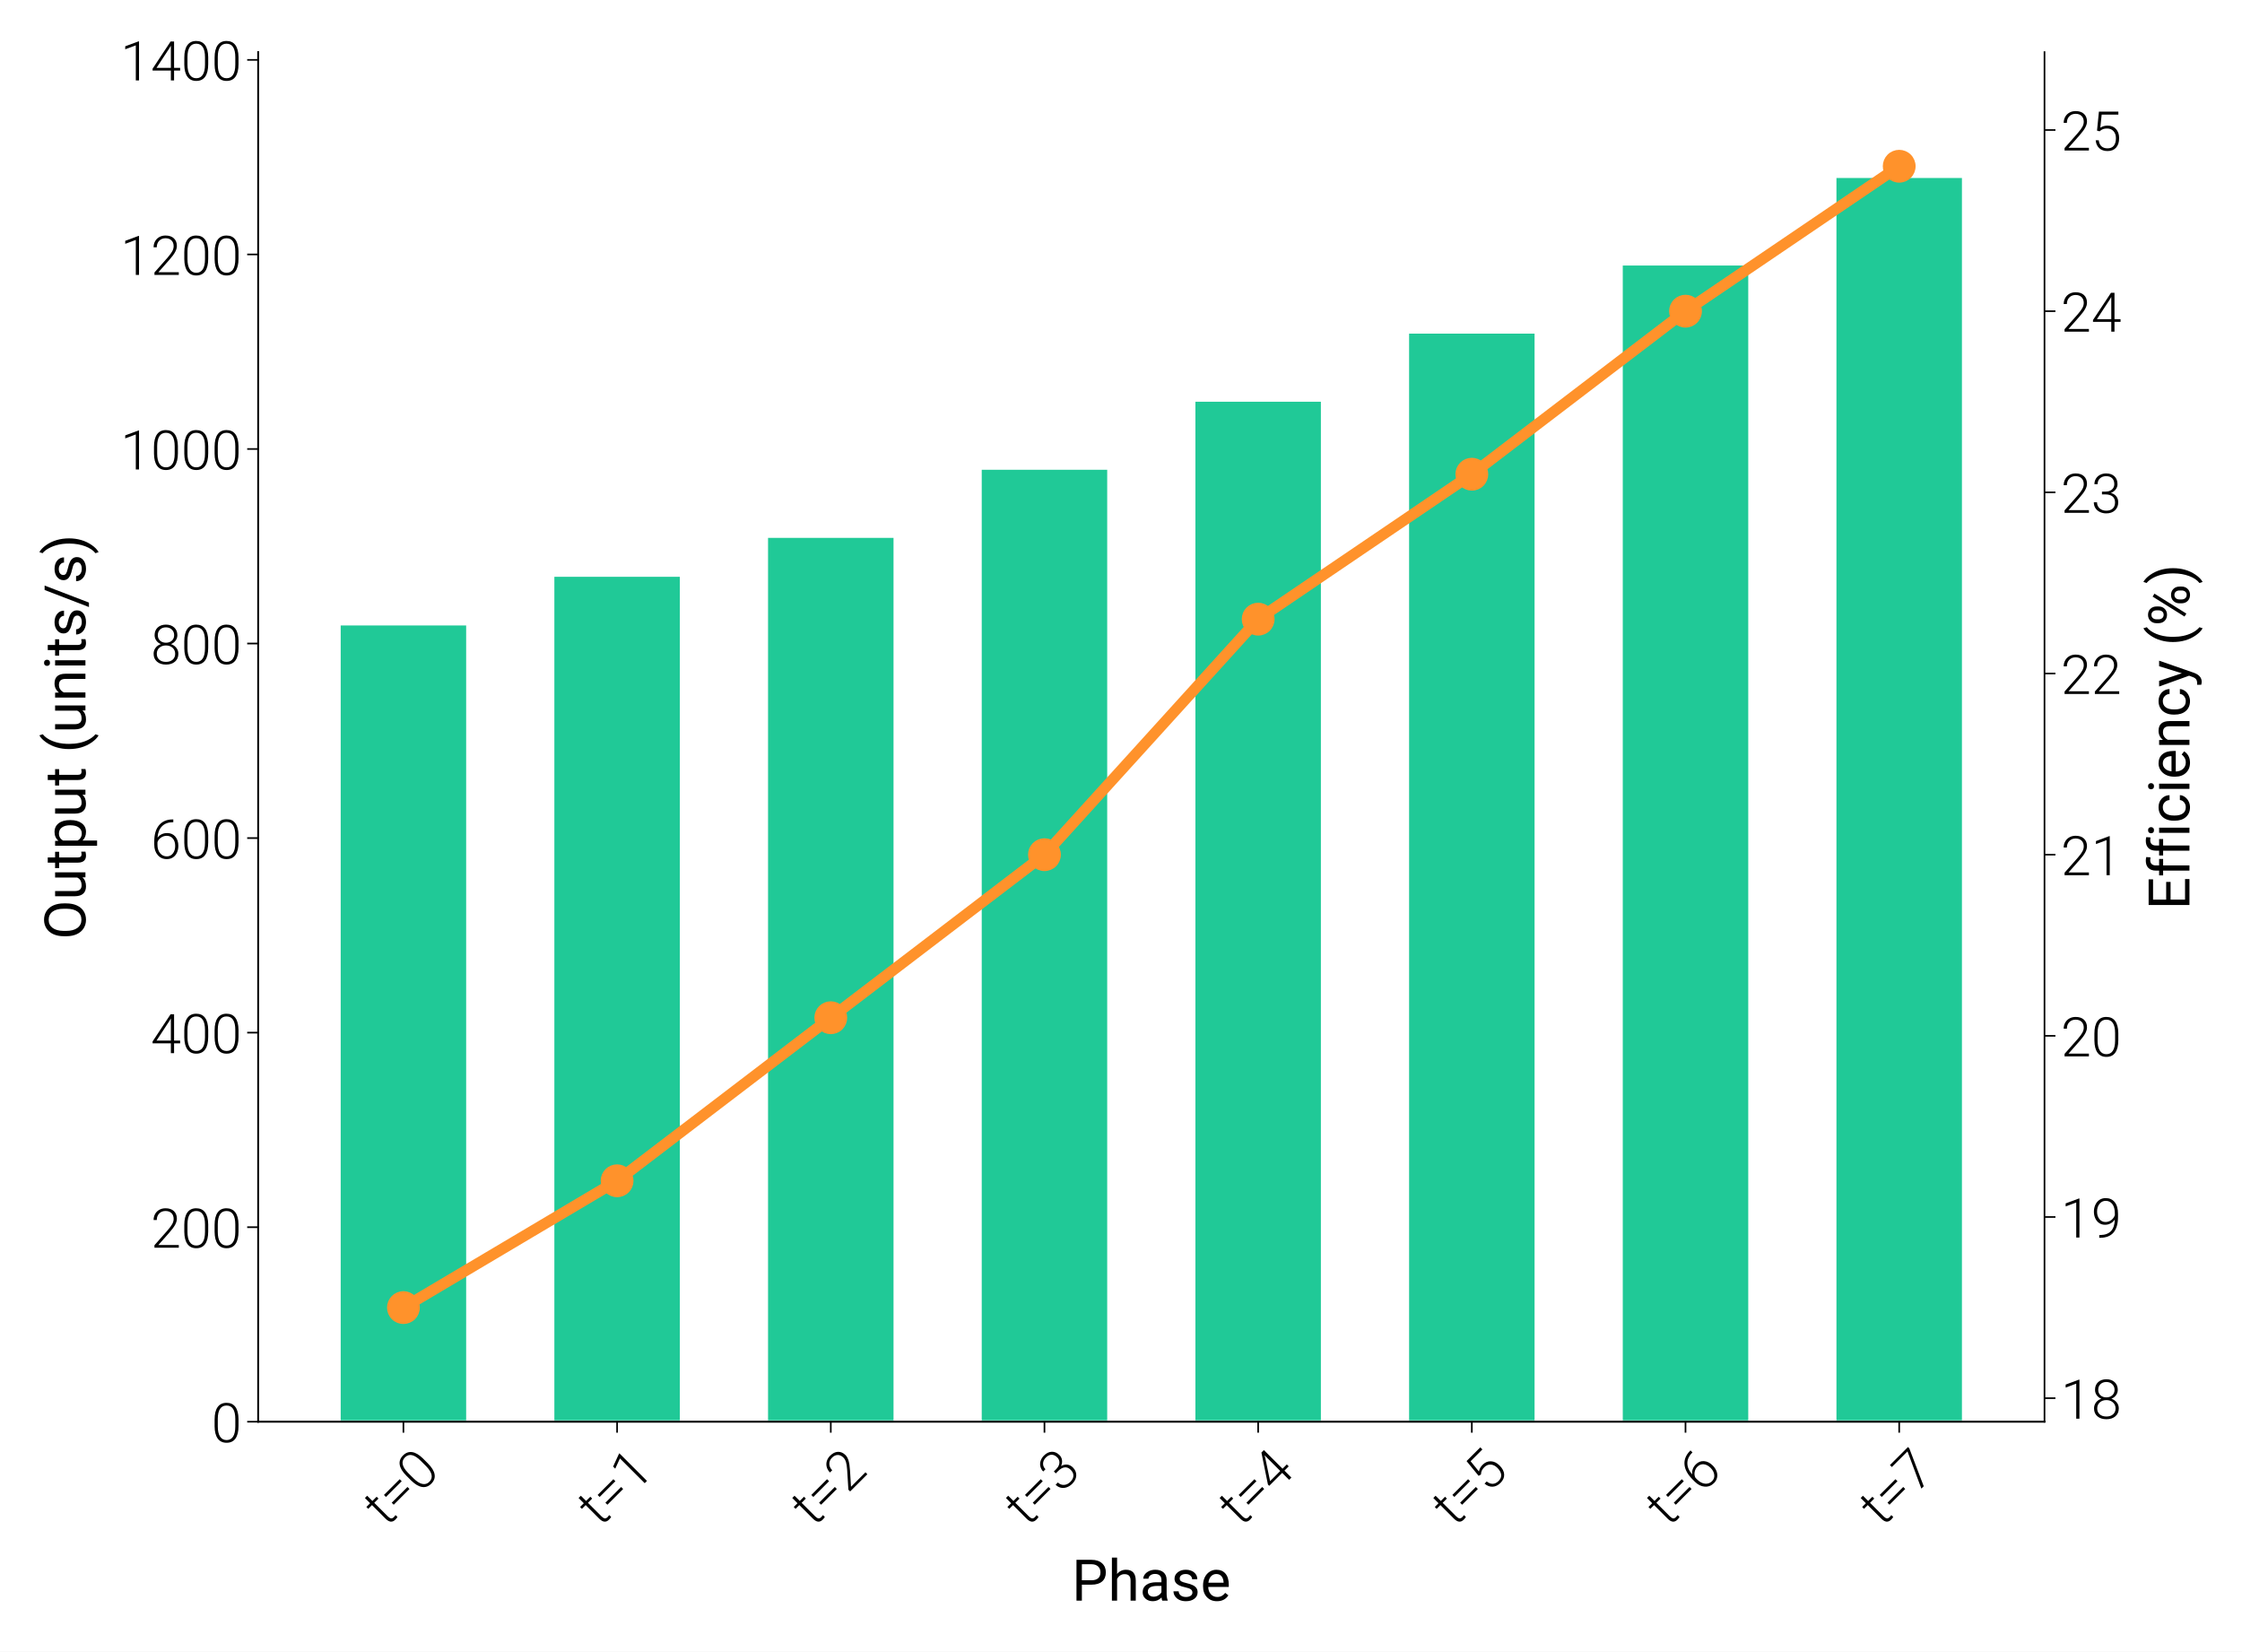
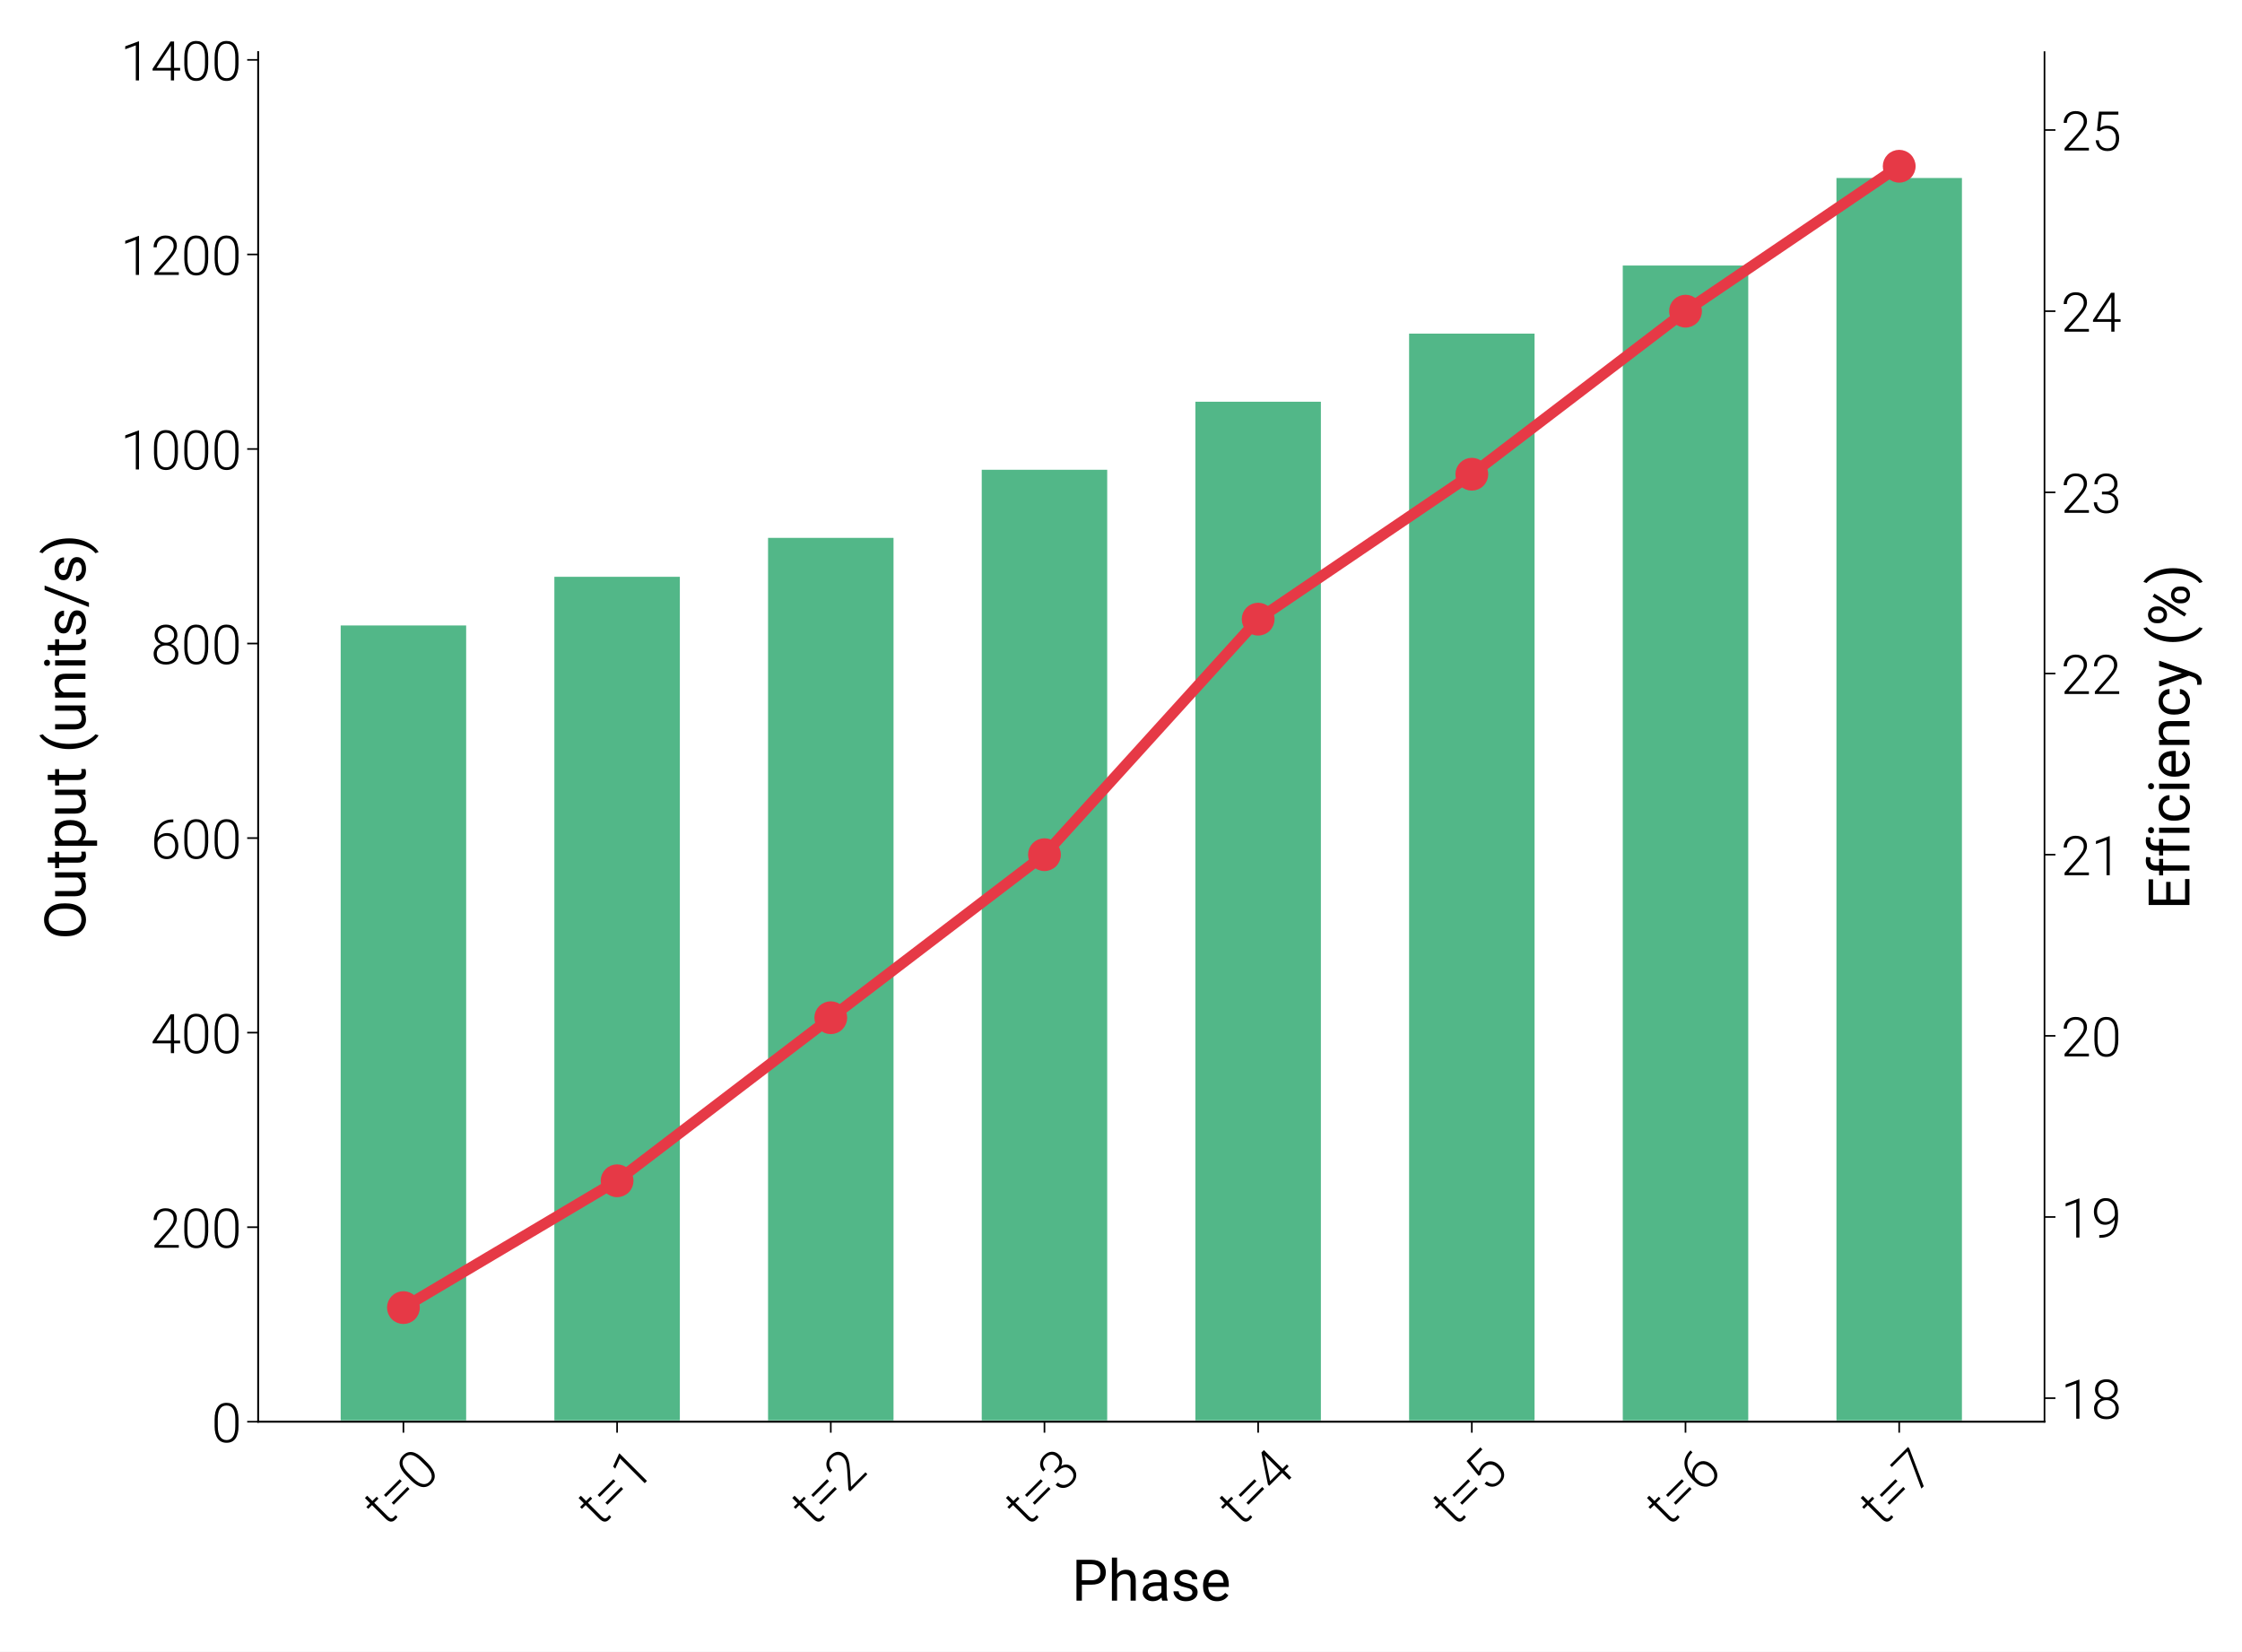
<svg xmlns="http://www.w3.org/2000/svg" xmlns:xlink="http://www.w3.org/1999/xlink" width="409.992pt" height="302.025pt" viewBox="0 0 409.992 302.025" version="1.1">
  <defs>
    <style type="text/css">*{stroke-linejoin: round; stroke-linecap: butt}</style>
  </defs>
  <g id="figure_1">
    <g id="patch_1">
      <path d="M 0 302.025  L 409.992 302.025  L 409.992 0  L 0 0  z " style="fill: #ffffff" />
    </g>
    <g id="axes_1">
      <g id="patch_2">
        <path d="M 47.202 259.975  L 373.874 259.975  L 373.874 9.527  L 47.202 9.527  z " style="fill: #ffffff" />
      </g>
      <g id="matplotlib.axis_1">
        <g id="xtick_1">
          <g id="line2d_1">
            <defs>
-               <path id="m2b36a28aa7" d="M 0 0  L 0 2  " style="stroke: #000000; stroke-width: 0.3" />
+               <path id="m8c3f44a7e8" d="M 0 0  L 0 2  " style="stroke: #000000; stroke-width: 0.3" />
            </defs>
            <g>
-               <use xlink:href="#m2b36a28aa7" x="73.773" y="259.975" style="stroke: #000000; stroke-width: 0.3" />
+               <use xlink:href="#m8c3f44a7e8" x="73.773" y="259.975" style="stroke: #000000; stroke-width: 0.3" />
            </g>
          </g>
          <g id="text_1">
            <g transform="translate(70.65534 279.3807) rotate(-45) scale(0.1 -0.1)">
              <defs>
                <path id="Roboto-Light-74" d="M 1069 4247  L 1069 3381  L 1769 3381  L 1769 3075  L 1069 3075  L 1069 822  Q 1069 541 1170 403  Q 1272 266 1509 266  Q 1603 266 1813 297  L 1828 -9  Q 1681 -63 1428 -63  Q 1044 -63 869 160  Q 694 384 694 819  L 694 3075  L 72 3075  L 72 3381  L 694 3381  L 694 4247  L 1069 4247  z " transform="scale(0.015625)" />
                <path id="Roboto-Light-3d" d="M 3072 2591  L 466 2591  L 466 2922  L 3072 2922  L 3072 2591  z M 3072 1306  L 466 1306  L 466 1638  L 3072 1638  L 3072 1306  z " transform="scale(0.015625)" />
                <path id="Roboto-Light-30" d="M 3172 1897  Q 3172 934 2819 435  Q 2466 -63 1778 -63  Q 1103 -63 743 426  Q 384 916 375 1850  L 375 2666  Q 375 3625 731 4119  Q 1088 4613 1772 4613  Q 2447 4613 2803 4136  Q 3159 3659 3172 2731  L 3172 1897  z M 2797 2713  Q 2797 3494 2542 3894  Q 2288 4294 1772 4294  Q 1266 4294 1009 3903  Q 753 3513 747 2750  L 747 1856  Q 747 1078 1011 665  Q 1275 253 1778 253  Q 2278 253 2536 656  Q 2794 1059 2797 1838  L 2797 2713  z " transform="scale(0.015625)" />
              </defs>
              <use xlink:href="#Roboto-Light-74" />
              <use xlink:href="#Roboto-Light-3d" transform="translate(32.12891 0)" />
              <use xlink:href="#Roboto-Light-30" transform="translate(87.45117 0)" />
            </g>
          </g>
        </g>
        <g id="xtick_2">
          <g id="line2d_2">
            <g>
-               <use xlink:href="#m2b36a28aa7" x="112.849" y="259.975" style="stroke: #000000; stroke-width: 0.3" />
+               <use xlink:href="#m8c3f44a7e8" x="112.849" y="259.975" style="stroke: #000000; stroke-width: 0.3" />
            </g>
          </g>
          <g id="text_2">
            <g transform="translate(109.731 279.3807) rotate(-45) scale(0.1 -0.1)">
              <defs>
                <path id="Roboto-Light-31" d="M 2169 0  L 1794 0  L 1794 4100  L 556 3641  L 556 3991  L 2106 4566  L 2169 4566  L 2169 0  z " transform="scale(0.015625)" />
              </defs>
              <use xlink:href="#Roboto-Light-74" />
              <use xlink:href="#Roboto-Light-3d" transform="translate(32.12891 0)" />
              <use xlink:href="#Roboto-Light-31" transform="translate(87.45117 0)" />
            </g>
          </g>
        </g>
        <g id="xtick_3">
          <g id="line2d_3">
            <g>
-               <use xlink:href="#m2b36a28aa7" x="151.925" y="259.975" style="stroke: #000000; stroke-width: 0.3" />
+               <use xlink:href="#m8c3f44a7e8" x="151.925" y="259.975" style="stroke: #000000; stroke-width: 0.3" />
            </g>
          </g>
          <g id="text_3">
            <g transform="translate(148.8067 279.3807) rotate(-45) scale(0.1 -0.1)">
              <defs>
                <path id="Roboto-Light-32" d="M 3278 0  L 428 0  L 428 288  L 1988 2056  Q 2375 2503 2525 2793  Q 2675 3084 2675 3359  Q 2675 3791 2422 4042  Q 2169 4294 1725 4294  Q 1266 4294 983 4000  Q 700 3706 700 3238  L 328 3238  Q 328 3622 501 3937  Q 675 4253 995 4433  Q 1316 4613 1725 4613  Q 2350 4613 2701 4284  Q 3053 3956 3053 3391  Q 3053 3072 2854 2694  Q 2656 2316 2156 1750  L 888 316  L 3278 316  L 3278 0  z " transform="scale(0.015625)" />
              </defs>
              <use xlink:href="#Roboto-Light-74" />
              <use xlink:href="#Roboto-Light-3d" transform="translate(32.12891 0)" />
              <use xlink:href="#Roboto-Light-32" transform="translate(87.45117 0)" />
            </g>
          </g>
        </g>
        <g id="xtick_4">
          <g id="line2d_4">
            <g>
-               <use xlink:href="#m2b36a28aa7" x="191" y="259.975" style="stroke: #000000; stroke-width: 0.3" />
+               <use xlink:href="#m8c3f44a7e8" x="191" y="259.975" style="stroke: #000000; stroke-width: 0.3" />
            </g>
          </g>
          <g id="text_4">
            <g transform="translate(187.8823 279.3807) rotate(-45) scale(0.1 -0.1)">
              <defs>
                <path id="Roboto-Light-33" d="M 1259 2478  L 1647 2478  Q 1969 2478 2209 2592  Q 2450 2706 2576 2904  Q 2703 3103 2703 3363  Q 2703 3800 2456 4047  Q 2209 4294 1747 4294  Q 1309 4294 1029 4036  Q 750 3778 750 3356  L 375 3356  Q 375 3709 553 4001  Q 731 4294 1047 4453  Q 1363 4613 1747 4613  Q 2366 4613 2722 4275  Q 3078 3938 3078 3350  Q 3078 3022 2870 2745  Q 2663 2469 2300 2331  Q 2725 2213 2944 1923  Q 3163 1634 3163 1234  Q 3163 650 2781 293  Q 2400 -63 1763 -63  Q 1356 -63 1017 100  Q 678 263 492 555  Q 306 847 306 1234  L 681 1234  Q 681 800 984 526  Q 1288 253 1763 253  Q 2247 253 2517 501  Q 2788 750 2788 1222  Q 2788 1678 2495 1918  Q 2203 2159 1634 2159  L 1259 2159  L 1259 2478  z " transform="scale(0.015625)" />
              </defs>
              <use xlink:href="#Roboto-Light-74" />
              <use xlink:href="#Roboto-Light-3d" transform="translate(32.12891 0)" />
              <use xlink:href="#Roboto-Light-33" transform="translate(87.45117 0)" />
            </g>
          </g>
        </g>
        <g id="xtick_5">
          <g id="line2d_5">
            <g>
-               <use xlink:href="#m2b36a28aa7" x="230.076" y="259.975" style="stroke: #000000; stroke-width: 0.3" />
+               <use xlink:href="#m8c3f44a7e8" x="230.076" y="259.975" style="stroke: #000000; stroke-width: 0.3" />
            </g>
          </g>
          <g id="text_5">
            <g transform="translate(226.958 279.3807) rotate(-45) scale(0.1 -0.1)">
              <defs>
                <path id="Roboto-Light-34" d="M 2725 1466  L 3434 1466  L 3434 1150  L 2725 1150  L 2725 0  L 2350 0  L 2350 1150  L 209 1150  L 209 1363  L 2316 4550  L 2725 4550  L 2725 1466  z M 669 1466  L 2350 1466  L 2350 4066  L 2184 3778  L 669 1466  z " transform="scale(0.015625)" />
              </defs>
              <use xlink:href="#Roboto-Light-74" />
              <use xlink:href="#Roboto-Light-3d" transform="translate(32.12891 0)" />
              <use xlink:href="#Roboto-Light-34" transform="translate(87.45117 0)" />
            </g>
          </g>
        </g>
        <g id="xtick_6">
          <g id="line2d_6">
            <g>
-               <use xlink:href="#m2b36a28aa7" x="269.152" y="259.975" style="stroke: #000000; stroke-width: 0.3" />
+               <use xlink:href="#m8c3f44a7e8" x="269.152" y="259.975" style="stroke: #000000; stroke-width: 0.3" />
            </g>
          </g>
          <g id="text_6">
            <g transform="translate(266.0336 279.3807) rotate(-45) scale(0.1 -0.1)">
              <defs>
                <path id="Roboto-Light-35" d="M 681 2331  L 903 4550  L 3178 4550  L 3178 4203  L 1225 4203  L 1066 2666  Q 1431 2916 1922 2916  Q 2538 2916 2903 2516  Q 3269 2116 3269 1450  Q 3269 731 2912 334  Q 2556 -63 1909 -63  Q 1316 -63 947 268  Q 578 600 525 1197  L 884 1197  Q 938 731 1200 492  Q 1463 253 1909 253  Q 2397 253 2645 562  Q 2894 872 2894 1444  Q 2894 1944 2616 2259  Q 2338 2575 1856 2575  Q 1591 2575 1394 2508  Q 1197 2441 978 2247  L 681 2331  z " transform="scale(0.015625)" />
              </defs>
              <use xlink:href="#Roboto-Light-74" />
              <use xlink:href="#Roboto-Light-3d" transform="translate(32.12891 0)" />
              <use xlink:href="#Roboto-Light-35" transform="translate(87.45117 0)" />
            </g>
          </g>
        </g>
        <g id="xtick_7">
          <g id="line2d_7">
            <g>
-               <use xlink:href="#m2b36a28aa7" x="308.227" y="259.975" style="stroke: #000000; stroke-width: 0.3" />
+               <use xlink:href="#m8c3f44a7e8" x="308.227" y="259.975" style="stroke: #000000; stroke-width: 0.3" />
            </g>
          </g>
          <g id="text_7">
            <g transform="translate(305.1093 279.3807) rotate(-45) scale(0.1 -0.1)">
              <defs>
                <path id="Roboto-Light-36" d="M 2634 4584  L 2634 4256  L 2591 4256  Q 1775 4256 1306 3776  Q 838 3297 788 2444  Q 975 2703 1265 2845  Q 1556 2988 1916 2988  Q 2516 2988 2870 2573  Q 3225 2159 3225 1491  Q 3225 1047 3059 690  Q 2894 334 2584 135  Q 2275 -63 1878 -63  Q 1225 -63 815 410  Q 406 884 406 1634  L 406 2009  Q 406 3231 962 3901  Q 1519 4572 2541 4584  L 2634 4584  z M 1856 2666  Q 1500 2666 1192 2455  Q 884 2244 781 1919  L 781 1600  Q 781 1006 1086 631  Q 1391 256 1878 256  Q 2316 256 2586 603  Q 2856 950 2856 1478  Q 2856 2016 2586 2341  Q 2316 2666 1856 2666  z " transform="scale(0.015625)" />
              </defs>
              <use xlink:href="#Roboto-Light-74" />
              <use xlink:href="#Roboto-Light-3d" transform="translate(32.12891 0)" />
              <use xlink:href="#Roboto-Light-36" transform="translate(87.45117 0)" />
            </g>
          </g>
        </g>
        <g id="xtick_8">
          <g id="line2d_8">
            <g>
-               <use xlink:href="#m2b36a28aa7" x="347.303" y="259.975" style="stroke: #000000; stroke-width: 0.3" />
+               <use xlink:href="#m8c3f44a7e8" x="347.303" y="259.975" style="stroke: #000000; stroke-width: 0.3" />
            </g>
          </g>
          <g id="text_8">
            <g transform="translate(344.185 279.3807) rotate(-45) scale(0.1 -0.1)">
              <defs>
                <path id="Roboto-Light-37" d="M 3231 4334  L 1288 0  L 897 0  L 2828 4231  L 241 4231  L 241 4550  L 3231 4550  L 3231 4334  z " transform="scale(0.015625)" />
              </defs>
              <use xlink:href="#Roboto-Light-74" />
              <use xlink:href="#Roboto-Light-3d" transform="translate(32.12891 0)" />
              <use xlink:href="#Roboto-Light-37" transform="translate(87.45117 0)" />
            </g>
          </g>
        </g>
        <g id="text_9">
          <g transform="translate(195.9898 292.692) scale(0.105 -0.105)">
            <defs>
              <path id="Roboto-Regular-50" d="M 1128 1781  L 1128 0  L 528 0  L 528 4550  L 2206 4550  Q 2953 4550 3376 4169  Q 3800 3788 3800 3159  Q 3800 2497 3386 2139  Q 2972 1781 2200 1781  L 1128 1781  z M 1128 2272  L 2206 2272  Q 2688 2272 2944 2498  Q 3200 2725 3200 3153  Q 3200 3559 2944 3803  Q 2688 4047 2241 4056  L 1128 4056  L 1128 2272  z " transform="scale(0.015625)" />
              <path id="Roboto-Regular-68" d="M 1016 2972  Q 1400 3444 2016 3444  Q 3088 3444 3097 2234  L 3097 0  L 2519 0  L 2519 2238  Q 2516 2603 2352 2778  Q 2188 2953 1841 2953  Q 1559 2953 1346 2803  Q 1134 2653 1016 2409  L 1016 0  L 438 0  L 438 4800  L 1016 4800  L 1016 2972  z " transform="scale(0.015625)" />
              <path id="Roboto-Regular-61" d="M 2525 0  Q 2475 100 2444 356  Q 2041 -63 1481 -63  Q 981 -63 661 220  Q 341 503 341 938  Q 341 1466 742 1758  Q 1144 2050 1872 2050  L 2434 2050  L 2434 2316  Q 2434 2619 2253 2798  Q 2072 2978 1719 2978  Q 1409 2978 1200 2822  Q 991 2666 991 2444  L 409 2444  Q 409 2697 589 2933  Q 769 3169 1076 3306  Q 1384 3444 1753 3444  Q 2338 3444 2669 3151  Q 3000 2859 3013 2347  L 3013 791  Q 3013 325 3131 50  L 3131 0  L 2525 0  z M 1566 441  Q 1838 441 2081 581  Q 2325 722 2434 947  L 2434 1641  L 1981 1641  Q 919 1641 919 1019  Q 919 747 1100 594  Q 1281 441 1566 441  z " transform="scale(0.015625)" />
              <path id="Roboto-Regular-73" d="M 2406 897  Q 2406 1131 2229 1261  Q 2053 1391 1614 1484  Q 1175 1578 917 1709  Q 659 1841 536 2022  Q 413 2203 413 2453  Q 413 2869 764 3156  Q 1116 3444 1663 3444  Q 2238 3444 2595 3147  Q 2953 2850 2953 2388  L 2372 2388  Q 2372 2625 2170 2797  Q 1969 2969 1663 2969  Q 1347 2969 1169 2831  Q 991 2694 991 2472  Q 991 2263 1156 2156  Q 1322 2050 1755 1953  Q 2188 1856 2456 1722  Q 2725 1588 2854 1398  Q 2984 1209 2984 938  Q 2984 484 2621 210  Q 2259 -63 1681 -63  Q 1275 -63 962 81  Q 650 225 473 483  Q 297 741 297 1041  L 875 1041  Q 891 750 1108 579  Q 1325 409 1681 409  Q 2009 409 2207 542  Q 2406 675 2406 897  z " transform="scale(0.015625)" />
              <path id="Roboto-Regular-65" d="M 1841 -63  Q 1153 -63 722 389  Q 291 841 291 1597  L 291 1703  Q 291 2206 483 2601  Q 675 2997 1020 3220  Q 1366 3444 1769 3444  Q 2428 3444 2793 3009  Q 3159 2575 3159 1766  L 3159 1525  L 869 1525  Q 881 1025 1161 717  Q 1441 409 1872 409  Q 2178 409 2390 534  Q 2603 659 2763 866  L 3116 591  Q 2691 -63 1841 -63  z M 1769 2969  Q 1419 2969 1181 2714  Q 944 2459 888 2000  L 2581 2000  L 2581 2044  Q 2556 2484 2343 2726  Q 2131 2969 1769 2969  z " transform="scale(0.015625)" />
            </defs>
            <use xlink:href="#Roboto-Regular-50" />
            <use xlink:href="#Roboto-Regular-68" transform="translate(63.08594 0)" />
            <use xlink:href="#Roboto-Regular-61" transform="translate(118.1641 0)" />
            <use xlink:href="#Roboto-Regular-73" transform="translate(172.5586 0)" />
            <use xlink:href="#Roboto-Regular-65" transform="translate(224.1211 0)" />
          </g>
        </g>
      </g>
      <g id="matplotlib.axis_2">
        <g id="ytick_1">
          <g id="line2d_9">
            <defs>
-               <path id="me75dc32e61" d="M 0 0  L -2 0  " style="stroke: #000000; stroke-width: 0.3" />
+               <path id="meba4a1fad1" d="M 0 0  L -2 0  " style="stroke: #000000; stroke-width: 0.3" />
            </defs>
            <g>
-               <use xlink:href="#me75dc32e61" x="47.202" y="259.975" style="stroke: #000000; stroke-width: 0.3" />
+               <use xlink:href="#meba4a1fad1" x="47.202" y="259.975" style="stroke: #000000; stroke-width: 0.3" />
            </g>
          </g>
          <g id="text_10">
            <g transform="translate(38.65961 263.7246) scale(0.1 -0.1)">
              <use xlink:href="#Roboto-Light-30" />
            </g>
          </g>
        </g>
        <g id="ytick_2">
          <g id="line2d_10">
            <g>
-               <use xlink:href="#me75dc32e61" x="47.202" y="224.4" style="stroke: #000000; stroke-width: 0.3" />
+               <use xlink:href="#meba4a1fad1" x="47.202" y="224.4" style="stroke: #000000; stroke-width: 0.3" />
            </g>
          </g>
          <g id="text_11">
            <g transform="translate(27.57523 228.1496) scale(0.1 -0.1)">
              <use xlink:href="#Roboto-Light-32" />
              <use xlink:href="#Roboto-Light-30" transform="translate(55.41992 0)" />
              <use xlink:href="#Roboto-Light-30" transform="translate(110.8398 0)" />
            </g>
          </g>
        </g>
        <g id="ytick_3">
          <g id="line2d_11">
            <g>
-               <use xlink:href="#me75dc32e61" x="47.202" y="188.825" style="stroke: #000000; stroke-width: 0.3" />
+               <use xlink:href="#meba4a1fad1" x="47.202" y="188.825" style="stroke: #000000; stroke-width: 0.3" />
            </g>
          </g>
          <g id="text_12">
            <g transform="translate(27.57523 192.5747) scale(0.1 -0.1)">
              <use xlink:href="#Roboto-Light-34" />
              <use xlink:href="#Roboto-Light-30" transform="translate(55.41992 0)" />
              <use xlink:href="#Roboto-Light-30" transform="translate(110.8398 0)" />
            </g>
          </g>
        </g>
        <g id="ytick_4">
          <g id="line2d_12">
            <g>
-               <use xlink:href="#me75dc32e61" x="47.202" y="153.25" style="stroke: #000000; stroke-width: 0.3" />
+               <use xlink:href="#meba4a1fad1" x="47.202" y="153.25" style="stroke: #000000; stroke-width: 0.3" />
            </g>
          </g>
          <g id="text_13">
            <g transform="translate(27.57523 156.9998) scale(0.1 -0.1)">
              <use xlink:href="#Roboto-Light-36" />
              <use xlink:href="#Roboto-Light-30" transform="translate(55.41992 0)" />
              <use xlink:href="#Roboto-Light-30" transform="translate(110.8398 0)" />
            </g>
          </g>
        </g>
        <g id="ytick_5">
          <g id="line2d_13">
            <g>
-               <use xlink:href="#me75dc32e61" x="47.202" y="117.675" style="stroke: #000000; stroke-width: 0.3" />
+               <use xlink:href="#meba4a1fad1" x="47.202" y="117.675" style="stroke: #000000; stroke-width: 0.3" />
            </g>
          </g>
          <g id="text_14">
            <g transform="translate(27.57523 121.4248) scale(0.1 -0.1)">
              <defs>
                <path id="Roboto-Light-38" d="M 3109 3378  Q 3109 3025 2903 2745  Q 2697 2466 2359 2334  Q 2753 2200 2990 1900  Q 3228 1600 3228 1206  Q 3228 622 2831 279  Q 2434 -63 1781 -63  Q 1122 -63 726 278  Q 331 619 331 1206  Q 331 1594 559 1897  Q 788 2200 1184 2334  Q 847 2466 647 2745  Q 447 3025 447 3378  Q 447 3944 811 4278  Q 1175 4613 1775 4613  Q 2375 4613 2742 4275  Q 3109 3938 3109 3378  z M 2853 1203  Q 2853 1628 2550 1901  Q 2247 2175 1775 2175  Q 1303 2175 1003 1906  Q 703 1638 703 1203  Q 703 769 993 511  Q 1284 253 1781 253  Q 2266 253 2559 509  Q 2853 766 2853 1203  z M 2734 3381  Q 2734 3772 2464 4033  Q 2194 4294 1775 4294  Q 1350 4294 1086 4042  Q 822 3791 822 3381  Q 822 2981 1086 2737  Q 1350 2494 1778 2494  Q 2200 2494 2467 2739  Q 2734 2984 2734 3381  z " transform="scale(0.015625)" />
              </defs>
              <use xlink:href="#Roboto-Light-38" />
              <use xlink:href="#Roboto-Light-30" transform="translate(55.41992 0)" />
              <use xlink:href="#Roboto-Light-30" transform="translate(110.8398 0)" />
            </g>
          </g>
        </g>
        <g id="ytick_6">
          <g id="line2d_14">
            <g>
-               <use xlink:href="#me75dc32e61" x="47.202" y="82.1" style="stroke: #000000; stroke-width: 0.3" />
+               <use xlink:href="#meba4a1fad1" x="47.202" y="82.1" style="stroke: #000000; stroke-width: 0.3" />
            </g>
          </g>
          <g id="text_15">
            <g transform="translate(22.03305 85.84988) scale(0.1 -0.1)">
              <use xlink:href="#Roboto-Light-31" />
              <use xlink:href="#Roboto-Light-30" transform="translate(55.41992 0)" />
              <use xlink:href="#Roboto-Light-30" transform="translate(110.8398 0)" />
              <use xlink:href="#Roboto-Light-30" transform="translate(166.2598 0)" />
            </g>
          </g>
        </g>
        <g id="ytick_7">
          <g id="line2d_15">
            <g>
-               <use xlink:href="#me75dc32e61" x="47.202" y="46.525" style="stroke: #000000; stroke-width: 0.3" />
+               <use xlink:href="#meba4a1fad1" x="47.202" y="46.525" style="stroke: #000000; stroke-width: 0.3" />
            </g>
          </g>
          <g id="text_16">
            <g transform="translate(22.03305 50.27494) scale(0.1 -0.1)">
              <use xlink:href="#Roboto-Light-31" />
              <use xlink:href="#Roboto-Light-32" transform="translate(55.41992 0)" />
              <use xlink:href="#Roboto-Light-30" transform="translate(110.8398 0)" />
              <use xlink:href="#Roboto-Light-30" transform="translate(166.2598 0)" />
            </g>
          </g>
        </g>
        <g id="ytick_8">
          <g id="line2d_16">
            <g>
-               <use xlink:href="#me75dc32e61" x="47.202" y="10.95" style="stroke: #000000; stroke-width: 0.3" />
+               <use xlink:href="#meba4a1fad1" x="47.202" y="10.95" style="stroke: #000000; stroke-width: 0.3" />
            </g>
          </g>
          <g id="text_17">
            <g transform="translate(22.03305 14.7) scale(0.1 -0.1)">
              <use xlink:href="#Roboto-Light-31" />
              <use xlink:href="#Roboto-Light-34" transform="translate(55.41992 0)" />
              <use xlink:href="#Roboto-Light-30" transform="translate(110.8398 0)" />
              <use xlink:href="#Roboto-Light-30" transform="translate(166.2598 0)" />
            </g>
          </g>
        </g>
        <g id="text_18">
          <g transform="translate(15.62297 171.8018) rotate(-90) scale(0.105 -0.105)">
            <defs>
              <path id="Roboto-Regular-4f" d="M 4028 2128  Q 4028 1459 3803 961  Q 3578 463 3165 200  Q 2753 -63 2203 -63  Q 1666 -63 1250 201  Q 834 466 604 955  Q 375 1444 369 2088  L 369 2416  Q 369 3072 597 3575  Q 825 4078 1242 4345  Q 1659 4613 2197 4613  Q 2744 4613 3161 4348  Q 3578 4084 3803 3582  Q 4028 3081 4028 2416  L 4028 2128  z M 3431 2422  Q 3431 3231 3106 3664  Q 2781 4097 2197 4097  Q 1628 4097 1301 3664  Q 975 3231 966 2463  L 966 2128  Q 966 1344 1295 895  Q 1625 447 2203 447  Q 2784 447 3103 870  Q 3422 1294 3431 2084  L 3431 2422  z " transform="scale(0.015625)" />
              <path id="Roboto-Regular-75" d="M 2525 334  Q 2188 -63 1534 -63  Q 994 -63 711 251  Q 428 566 425 1181  L 425 3381  L 1003 3381  L 1003 1197  Q 1003 428 1628 428  Q 2291 428 2509 922  L 2509 3381  L 3088 3381  L 3088 0  L 2538 0  L 2525 334  z " transform="scale(0.015625)" />
              <path id="Roboto-Regular-74" d="M 1222 4200  L 1222 3381  L 1853 3381  L 1853 2934  L 1222 2934  L 1222 838  Q 1222 634 1306 532  Q 1391 431 1594 431  Q 1694 431 1869 469  L 1869 0  Q 1641 -63 1425 -63  Q 1038 -63 841 171  Q 644 406 644 838  L 644 2934  L 28 2934  L 28 3381  L 644 3381  L 644 4200  L 1222 4200  z " transform="scale(0.015625)" />
              <path id="Roboto-Regular-70" d="M 3294 1653  Q 3294 881 2941 409  Q 2588 -63 1984 -63  Q 1369 -63 1016 328  L 1016 -1300  L 438 -1300  L 438 3381  L 966 3381  L 994 3006  Q 1347 3444 1975 3444  Q 2584 3444 2939 2984  Q 3294 2525 3294 1706  L 3294 1653  z M 2716 1719  Q 2716 2291 2472 2622  Q 2228 2953 1803 2953  Q 1278 2953 1016 2488  L 1016 872  Q 1275 409 1809 409  Q 2225 409 2470 739  Q 2716 1069 2716 1719  z " transform="scale(0.015625)" />
              <path id="Roboto-Regular-20" transform="scale(0.015625)" />
              <path id="Roboto-Regular-28" d="M 416 1847  Q 416 2553 605 3203  Q 794 3853 1169 4384  Q 1544 4916 1947 5134  L 2066 4753  Q 1609 4403 1317 3684  Q 1025 2966 997 2075  L 994 1809  Q 994 603 1434 -284  Q 1700 -816 2066 -1116  L 1947 -1469  Q 1531 -1238 1153 -694  Q 416 369 416 1847  z " transform="scale(0.015625)" />
              <path id="Roboto-Regular-6e" d="M 984 3381  L 1003 2956  Q 1391 3444 2016 3444  Q 3088 3444 3097 2234  L 3097 0  L 2519 0  L 2519 2238  Q 2516 2603 2352 2778  Q 2188 2953 1841 2953  Q 1559 2953 1346 2803  Q 1134 2653 1016 2409  L 1016 0  L 438 0  L 438 3381  L 984 3381  z " transform="scale(0.015625)" />
              <path id="Roboto-Regular-69" d="M 1066 0  L 488 0  L 488 3381  L 1066 3381  L 1066 0  z M 441 4278  Q 441 4419 527 4516  Q 613 4613 781 4613  Q 950 4613 1037 4516  Q 1125 4419 1125 4278  Q 1125 4138 1037 4044  Q 950 3950 781 3950  Q 613 3950 527 4044  Q 441 4138 441 4278  z " transform="scale(0.015625)" />
              <path id="Roboto-Regular-2f" d="M 553 -391  L 56 -391  L 1956 4550  L 2450 4550  L 553 -391  z " transform="scale(0.015625)" />
              <path id="Roboto-Regular-29" d="M 1772 1816  Q 1772 1119 1589 480  Q 1406 -159 1029 -700  Q 653 -1241 241 -1469  L 119 -1116  Q 600 -747 892 29  Q 1184 806 1191 1753  L 1191 1853  Q 1191 2509 1053 3073  Q 916 3638 670 4084  Q 425 4531 119 4781  L 241 5134  Q 653 4906 1026 4372  Q 1400 3838 1586 3194  Q 1772 2550 1772 1816  z " transform="scale(0.015625)" />
            </defs>
            <use xlink:href="#Roboto-Regular-4f" />
            <use xlink:href="#Roboto-Regular-75" transform="translate(68.75 0)" />
            <use xlink:href="#Roboto-Regular-74" transform="translate(123.877 0)" />
            <use xlink:href="#Roboto-Regular-70" transform="translate(156.543 0)" />
            <use xlink:href="#Roboto-Regular-75" transform="translate(212.6465 0)" />
            <use xlink:href="#Roboto-Regular-74" transform="translate(267.7734 0)" />
            <use xlink:href="#Roboto-Regular-20" transform="translate(300.4395 0)" />
            <use xlink:href="#Roboto-Regular-28" transform="translate(325.1953 0)" />
            <use xlink:href="#Roboto-Regular-75" transform="translate(359.375 0)" />
            <use xlink:href="#Roboto-Regular-6e" transform="translate(414.502 0)" />
            <use xlink:href="#Roboto-Regular-69" transform="translate(469.6777 0)" />
            <use xlink:href="#Roboto-Regular-74" transform="translate(493.9453 0)" />
            <use xlink:href="#Roboto-Regular-73" transform="translate(526.6113 0)" />
            <use xlink:href="#Roboto-Regular-2f" transform="translate(578.1738 0)" />
            <use xlink:href="#Roboto-Regular-73" transform="translate(619.3848 0)" />
            <use xlink:href="#Roboto-Regular-29" transform="translate(670.9473 0)" />
          </g>
        </g>
      </g>
      <g id="patch_3">
-         <path d="M 62.051 259.975  L 85.496 259.975  L 85.496 114.117  L 62.051 114.117  z " clip-path="url(#pf5f0de738e)" style="fill: #20c997; stroke: #ffffff; stroke-width: 0.5; stroke-linejoin: miter" />
+         <path d="M 62.051 259.975  L 85.496 259.975  L 85.496 114.117  L 62.051 114.117  z " clip-path="url(#pa6e7556425)" style="fill: #52b788; stroke: #ffffff; stroke-width: 0.5; stroke-linejoin: miter" />
      </g>
      <g id="patch_4">
-         <path d="M 101.126 259.975  L 124.572 259.975  L 124.572 105.224  L 101.126 105.224  z " clip-path="url(#pf5f0de738e)" style="fill: #20c997; stroke: #ffffff; stroke-width: 0.5; stroke-linejoin: miter" />
+         <path d="M 101.126 259.975  L 124.572 259.975  L 124.572 105.224  L 101.126 105.224  z " clip-path="url(#pa6e7556425)" style="fill: #52b788; stroke: #ffffff; stroke-width: 0.5; stroke-linejoin: miter" />
      </g>
      <g id="patch_5">
-         <path d="M 140.202 259.975  L 163.647 259.975  L 163.647 98.109  L 140.202 98.109  z " clip-path="url(#pf5f0de738e)" style="fill: #20c997; stroke: #ffffff; stroke-width: 0.5; stroke-linejoin: miter" />
+         <path d="M 140.202 259.975  L 163.647 259.975  L 163.647 98.109  L 140.202 98.109  z " clip-path="url(#pa6e7556425)" style="fill: #52b788; stroke: #ffffff; stroke-width: 0.5; stroke-linejoin: miter" />
      </g>
      <g id="patch_6">
-         <path d="M 179.278 259.975  L 202.723 259.975  L 202.723 85.657  L 179.278 85.657  z " clip-path="url(#pf5f0de738e)" style="fill: #20c997; stroke: #ffffff; stroke-width: 0.5; stroke-linejoin: miter" />
+         <path d="M 179.278 259.975  L 202.723 259.975  L 202.723 85.657  L 179.278 85.657  z " clip-path="url(#pa6e7556425)" style="fill: #52b788; stroke: #ffffff; stroke-width: 0.5; stroke-linejoin: miter" />
      </g>
      <g id="patch_7">
-         <path d="M 218.353 259.975  L 241.799 259.975  L 241.799 73.206  L 218.353 73.206  z " clip-path="url(#pf5f0de738e)" style="fill: #20c997; stroke: #ffffff; stroke-width: 0.5; stroke-linejoin: miter" />
+         <path d="M 218.353 259.975  L 241.799 259.975  L 241.799 73.206  L 218.353 73.206  z " clip-path="url(#pa6e7556425)" style="fill: #52b788; stroke: #ffffff; stroke-width: 0.5; stroke-linejoin: miter" />
      </g>
      <g id="patch_8">
-         <path d="M 257.429 259.975  L 280.874 259.975  L 280.874 60.755  L 257.429 60.755  z " clip-path="url(#pf5f0de738e)" style="fill: #20c997; stroke: #ffffff; stroke-width: 0.5; stroke-linejoin: miter" />
+         <path d="M 257.429 259.975  L 280.874 259.975  L 280.874 60.755  L 257.429 60.755  z " clip-path="url(#pa6e7556425)" style="fill: #52b788; stroke: #ffffff; stroke-width: 0.5; stroke-linejoin: miter" />
      </g>
      <g id="patch_9">
-         <path d="M 296.504 259.975  L 319.95 259.975  L 319.95 48.304  L 296.504 48.304  z " clip-path="url(#pf5f0de738e)" style="fill: #20c997; stroke: #ffffff; stroke-width: 0.5; stroke-linejoin: miter" />
+         <path d="M 296.504 259.975  L 319.95 259.975  L 319.95 48.304  L 296.504 48.304  z " clip-path="url(#pa6e7556425)" style="fill: #52b788; stroke: #ffffff; stroke-width: 0.5; stroke-linejoin: miter" />
      </g>
      <g id="patch_10">
-         <path d="M 335.58 259.975  L 359.026 259.975  L 359.026 32.295  L 335.58 32.295  z " clip-path="url(#pf5f0de738e)" style="fill: #20c997; stroke: #ffffff; stroke-width: 0.5; stroke-linejoin: miter" />
+         <path d="M 335.58 259.975  L 359.026 259.975  L 359.026 32.295  L 335.58 32.295  z " clip-path="url(#pa6e7556425)" style="fill: #52b788; stroke: #ffffff; stroke-width: 0.5; stroke-linejoin: miter" />
      </g>
      <g id="patch_11">
        <path d="M 47.202 259.975  L 47.202 9.527  " style="fill: none; stroke: #000000; stroke-width: 0.3; stroke-linejoin: miter; stroke-linecap: square" />
      </g>
      <g id="patch_12">
        <path d="M 47.202 259.975  L 373.874 259.975  " style="fill: none; stroke: #000000; stroke-width: 0.3; stroke-linejoin: miter; stroke-linecap: square" />
      </g>
    </g>
    <g id="axes_2">
      <g id="matplotlib.axis_3">
        <g id="ytick_9">
          <g id="line2d_17">
            <defs>
-               <path id="m3244f69688" d="M 0 0  L 2 0  " style="stroke: #000000; stroke-width: 0.3" />
+               <path id="m243432b65d" d="M 0 0  L 2 0  " style="stroke: #000000; stroke-width: 0.3" />
            </defs>
            <g>
-               <use xlink:href="#m3244f69688" x="373.874" y="255.668" style="stroke: #000000; stroke-width: 0.3" />
+               <use xlink:href="#m243432b65d" x="373.874" y="255.668" style="stroke: #000000; stroke-width: 0.3" />
            </g>
          </g>
          <g id="text_19">
            <g transform="translate(376.8743 259.4179) scale(0.1 -0.1)">
              <use xlink:href="#Roboto-Light-31" />
              <use xlink:href="#Roboto-Light-38" transform="translate(55.41992 0)" />
            </g>
          </g>
        </g>
        <g id="ytick_10">
          <g id="line2d_18">
            <g>
-               <use xlink:href="#m3244f69688" x="373.874" y="222.54" style="stroke: #000000; stroke-width: 0.3" />
+               <use xlink:href="#m243432b65d" x="373.874" y="222.54" style="stroke: #000000; stroke-width: 0.3" />
            </g>
          </g>
          <g id="text_20">
            <g transform="translate(376.8743 226.29) scale(0.1 -0.1)">
              <defs>
                <path id="Roboto-Light-39" d="M 2763 2106  Q 2563 1813 2266 1652  Q 1969 1491 1622 1491  Q 1234 1491 937 1691  Q 641 1891 478 2244  Q 316 2597 316 3016  Q 316 3466 489 3834  Q 663 4203 973 4408  Q 1284 4613 1691 4613  Q 2375 4613 2756 4133  Q 3138 3653 3138 2772  L 3138 2434  Q 3138 1203 2613 584  Q 2088 -34 1009 -34  L 941 -34  L 944 291  L 1075 291  Q 1891 303 2316 753  Q 2741 1203 2763 2106  z M 1669 1813  Q 2044 1813 2342 2036  Q 2641 2259 2766 2616  L 2766 2831  Q 2766 3525 2477 3908  Q 2188 4291 1697 4291  Q 1253 4291 968 3933  Q 684 3575 684 3031  Q 684 2509 957 2161  Q 1231 1813 1669 1813  z " transform="scale(0.015625)" />
              </defs>
              <use xlink:href="#Roboto-Light-31" />
              <use xlink:href="#Roboto-Light-39" transform="translate(55.41992 0)" />
            </g>
          </g>
        </g>
        <g id="ytick_11">
          <g id="line2d_19">
            <g>
-               <use xlink:href="#m3244f69688" x="373.874" y="189.412" style="stroke: #000000; stroke-width: 0.3" />
+               <use xlink:href="#m243432b65d" x="373.874" y="189.412" style="stroke: #000000; stroke-width: 0.3" />
            </g>
          </g>
          <g id="text_21">
            <g transform="translate(376.8743 193.162) scale(0.1 -0.1)">
              <use xlink:href="#Roboto-Light-32" />
              <use xlink:href="#Roboto-Light-30" transform="translate(55.41992 0)" />
            </g>
          </g>
        </g>
        <g id="ytick_12">
          <g id="line2d_20">
            <g>
-               <use xlink:href="#m3244f69688" x="373.874" y="156.284" style="stroke: #000000; stroke-width: 0.3" />
+               <use xlink:href="#m243432b65d" x="373.874" y="156.284" style="stroke: #000000; stroke-width: 0.3" />
            </g>
          </g>
          <g id="text_22">
            <g transform="translate(376.8743 160.034) scale(0.1 -0.1)">
              <use xlink:href="#Roboto-Light-32" />
              <use xlink:href="#Roboto-Light-31" transform="translate(55.41992 0)" />
            </g>
          </g>
        </g>
        <g id="ytick_13">
          <g id="line2d_21">
            <g>
-               <use xlink:href="#m3244f69688" x="373.874" y="123.156" style="stroke: #000000; stroke-width: 0.3" />
+               <use xlink:href="#m243432b65d" x="373.874" y="123.156" style="stroke: #000000; stroke-width: 0.3" />
            </g>
          </g>
          <g id="text_23">
            <g transform="translate(376.8743 126.906) scale(0.1 -0.1)">
              <use xlink:href="#Roboto-Light-32" />
              <use xlink:href="#Roboto-Light-32" transform="translate(55.41992 0)" />
            </g>
          </g>
        </g>
        <g id="ytick_14">
          <g id="line2d_22">
            <g>
-               <use xlink:href="#m3244f69688" x="373.874" y="90.028" style="stroke: #000000; stroke-width: 0.3" />
+               <use xlink:href="#m243432b65d" x="373.874" y="90.028" style="stroke: #000000; stroke-width: 0.3" />
            </g>
          </g>
          <g id="text_24">
            <g transform="translate(376.8743 93.77801) scale(0.1 -0.1)">
              <use xlink:href="#Roboto-Light-32" />
              <use xlink:href="#Roboto-Light-33" transform="translate(55.41992 0)" />
            </g>
          </g>
        </g>
        <g id="ytick_15">
          <g id="line2d_23">
            <g>
-               <use xlink:href="#m3244f69688" x="373.874" y="56.9" style="stroke: #000000; stroke-width: 0.3" />
+               <use xlink:href="#m243432b65d" x="373.874" y="56.9" style="stroke: #000000; stroke-width: 0.3" />
            </g>
          </g>
          <g id="text_25">
            <g transform="translate(376.8743 60.65002) scale(0.1 -0.1)">
              <use xlink:href="#Roboto-Light-32" />
              <use xlink:href="#Roboto-Light-34" transform="translate(55.41992 0)" />
            </g>
          </g>
        </g>
        <g id="ytick_16">
          <g id="line2d_24">
            <g>
-               <use xlink:href="#m3244f69688" x="373.874" y="23.772" style="stroke: #000000; stroke-width: 0.3" />
+               <use xlink:href="#m243432b65d" x="373.874" y="23.772" style="stroke: #000000; stroke-width: 0.3" />
            </g>
          </g>
          <g id="text_26">
            <g transform="translate(376.8743 27.52204) scale(0.1 -0.1)">
              <use xlink:href="#Roboto-Light-32" />
              <use xlink:href="#Roboto-Light-35" transform="translate(55.41992 0)" />
            </g>
          </g>
        </g>
        <g id="text_27">
          <g transform="translate(400.3816 166.3517) rotate(-90) scale(0.105 -0.105)">
            <defs>
              <path id="Roboto-Regular-45" d="M 3100 2103  L 1128 2103  L 1128 491  L 3419 491  L 3419 0  L 528 0  L 528 4550  L 3388 4550  L 3388 4056  L 1128 4056  L 1128 2594  L 3100 2594  L 3100 2103  z " transform="scale(0.015625)" />
              <path id="Roboto-Regular-66" d="M 722 0  L 722 2934  L 188 2934  L 188 3381  L 722 3381  L 722 3728  Q 722 4272 1012 4569  Q 1303 4866 1834 4866  Q 2034 4866 2231 4813  L 2200 4344  Q 2053 4372 1888 4372  Q 1606 4372 1453 4208  Q 1300 4044 1300 3738  L 1300 3381  L 2022 3381  L 2022 2934  L 1300 2934  L 1300 0  L 722 0  z " transform="scale(0.015625)" />
              <path id="Roboto-Regular-63" d="M 1794 409  Q 2103 409 2334 596  Q 2566 784 2591 1066  L 3138 1066  Q 3122 775 2937 512  Q 2753 250 2445 93  Q 2138 -63 1794 -63  Q 1103 -63 695 398  Q 288 859 288 1659  L 288 1756  Q 288 2250 469 2634  Q 650 3019 989 3231  Q 1328 3444 1791 3444  Q 2359 3444 2736 3103  Q 3113 2763 3138 2219  L 2591 2219  Q 2566 2547 2342 2758  Q 2119 2969 1791 2969  Q 1350 2969 1108 2651  Q 866 2334 866 1734  L 866 1625  Q 866 1041 1106 725  Q 1347 409 1794 409  z " transform="scale(0.015625)" />
              <path id="Roboto-Regular-79" d="M 1544 847  L 2331 3381  L 2950 3381  L 1591 -522  Q 1275 -1366 588 -1366  L 478 -1356  L 263 -1316  L 263 -847  L 419 -859  Q 713 -859 877 -740  Q 1041 -622 1147 -306  L 1275 38  L 69 3381  L 700 3381  L 1544 847  z " transform="scale(0.015625)" />
              <path id="Roboto-Regular-25" d="M 328 3675  Q 328 4084 589 4350  Q 850 4616 1259 4616  Q 1675 4616 1933 4348  Q 2191 4081 2191 3656  L 2191 3434  Q 2191 3022 1930 2761  Q 1669 2500 1266 2500  Q 859 2500 593 2761  Q 328 3022 328 3456  L 328 3675  z M 759 3434  Q 759 3191 896 3033  Q 1034 2875 1266 2875  Q 1488 2875 1623 3028  Q 1759 3181 1759 3447  L 1759 3675  Q 1759 3919 1625 4078  Q 1491 4238 1259 4238  Q 1028 4238 893 4078  Q 759 3919 759 3663  L 759 3434  z M 2544 1116  Q 2544 1525 2805 1789  Q 3066 2053 3475 2053  Q 3884 2053 4146 1790  Q 4409 1528 4409 1094  L 4409 872  Q 4409 463 4148 198  Q 3888 -66 3481 -66  Q 3075 -66 2809 195  Q 2544 456 2544 891  L 2544 1116  z M 2975 872  Q 2975 625 3112 467  Q 3250 309 3481 309  Q 3706 309 3840 464  Q 3975 619 3975 884  L 3975 1116  Q 3975 1363 3839 1519  Q 3703 1675 3475 1675  Q 3253 1675 3114 1520  Q 2975 1366 2975 1103  L 2975 872  z M 1397 344  L 1069 550  L 3291 4106  L 3619 3900  L 1397 344  z " transform="scale(0.015625)" />
            </defs>
            <use xlink:href="#Roboto-Regular-45" />
            <use xlink:href="#Roboto-Regular-66" transform="translate(56.83594 0)" />
            <use xlink:href="#Roboto-Regular-66" transform="translate(91.55273 0)" />
            <use xlink:href="#Roboto-Regular-69" transform="translate(126.2695 0)" />
            <use xlink:href="#Roboto-Regular-63" transform="translate(150.5371 0)" />
            <use xlink:href="#Roboto-Regular-69" transform="translate(202.8809 0)" />
            <use xlink:href="#Roboto-Regular-65" transform="translate(227.1484 0)" />
            <use xlink:href="#Roboto-Regular-6e" transform="translate(280.127 0)" />
            <use xlink:href="#Roboto-Regular-63" transform="translate(335.3027 0)" />
            <use xlink:href="#Roboto-Regular-79" transform="translate(387.6465 0)" />
            <use xlink:href="#Roboto-Regular-20" transform="translate(434.9609 0)" />
            <use xlink:href="#Roboto-Regular-28" transform="translate(459.7168 0)" />
            <use xlink:href="#Roboto-Regular-25" transform="translate(493.8965 0)" />
            <use xlink:href="#Roboto-Regular-29" transform="translate(567.1387 0)" />
          </g>
        </g>
      </g>
      <g id="line2d_25">
-         <path d="M 73.773 239.104  L 112.849 215.914  L 151.925 186.099  L 191 156.284  L 230.076 113.218  L 269.152 86.715  L 308.227 56.9  L 347.303 30.398  " clip-path="url(#pf5f0de738e)" style="fill: none; stroke: #ff922b; stroke-width: 2; stroke-linecap: square" />
+         <path d="M 73.773 239.104  L 112.849 215.914  L 151.925 186.099  L 191 156.284  L 230.076 113.218  L 269.152 86.715  L 308.227 56.9  L 347.303 30.398  " clip-path="url(#pa6e7556425)" style="fill: none; stroke: #e63946; stroke-width: 2; stroke-linecap: square" />
        <defs>
-           <path id="m6c16ebc801" d="M 0 2.5  C 0.663 2.5 1.299 2.237 1.768 1.768  C 2.237 1.299 2.5 0.663 2.5 0  C 2.5 -0.663 2.237 -1.299 1.768 -1.768  C 1.299 -2.237 0.663 -2.5 0 -2.5  C -0.663 -2.5 -1.299 -2.237 -1.768 -1.768  C -2.237 -1.299 -2.5 -0.663 -2.5 0  C -2.5 0.663 -2.237 1.299 -1.768 1.768  C -1.299 2.237 -0.663 2.5 0 2.5  z " style="stroke: #ff922b" />
+           <path id="mae94b770d4" d="M 0 2.5  C 0.663 2.5 1.299 2.237 1.768 1.768  C 2.237 1.299 2.5 0.663 2.5 0  C 2.5 -0.663 2.237 -1.299 1.768 -1.768  C 1.299 -2.237 0.663 -2.5 0 -2.5  C -0.663 -2.5 -1.299 -2.237 -1.768 -1.768  C -2.237 -1.299 -2.5 -0.663 -2.5 0  C -2.5 0.663 -2.237 1.299 -1.768 1.768  C -1.299 2.237 -0.663 2.5 0 2.5  z " style="stroke: #e63946" />
        </defs>
-         <g clip-path="url(#pf5f0de738e)">
-           <use xlink:href="#m6c16ebc801" x="73.773" y="239.104" style="fill: #ff922b; stroke: #ff922b" />
-           <use xlink:href="#m6c16ebc801" x="112.849" y="215.914" style="fill: #ff922b; stroke: #ff922b" />
-           <use xlink:href="#m6c16ebc801" x="151.925" y="186.099" style="fill: #ff922b; stroke: #ff922b" />
-           <use xlink:href="#m6c16ebc801" x="191" y="156.284" style="fill: #ff922b; stroke: #ff922b" />
-           <use xlink:href="#m6c16ebc801" x="230.076" y="113.218" style="fill: #ff922b; stroke: #ff922b" />
-           <use xlink:href="#m6c16ebc801" x="269.152" y="86.715" style="fill: #ff922b; stroke: #ff922b" />
-           <use xlink:href="#m6c16ebc801" x="308.227" y="56.9" style="fill: #ff922b; stroke: #ff922b" />
-           <use xlink:href="#m6c16ebc801" x="347.303" y="30.398" style="fill: #ff922b; stroke: #ff922b" />
+         <g clip-path="url(#pa6e7556425)">
+           <use xlink:href="#mae94b770d4" x="73.773" y="239.104" style="fill: #e63946; stroke: #e63946" />
+           <use xlink:href="#mae94b770d4" x="112.849" y="215.914" style="fill: #e63946; stroke: #e63946" />
+           <use xlink:href="#mae94b770d4" x="151.925" y="186.099" style="fill: #e63946; stroke: #e63946" />
+           <use xlink:href="#mae94b770d4" x="191" y="156.284" style="fill: #e63946; stroke: #e63946" />
+           <use xlink:href="#mae94b770d4" x="230.076" y="113.218" style="fill: #e63946; stroke: #e63946" />
+           <use xlink:href="#mae94b770d4" x="269.152" y="86.715" style="fill: #e63946; stroke: #e63946" />
+           <use xlink:href="#mae94b770d4" x="308.227" y="56.9" style="fill: #e63946; stroke: #e63946" />
+           <use xlink:href="#mae94b770d4" x="347.303" y="30.398" style="fill: #e63946; stroke: #e63946" />
        </g>
      </g>
      <g id="patch_13">
        <path d="M 47.202 259.975  L 47.202 9.527  " style="fill: none; stroke: #000000; stroke-width: 0.3; stroke-linejoin: miter; stroke-linecap: square" />
      </g>
      <g id="patch_14">
        <path d="M 373.874 259.975  L 373.874 9.527  " style="fill: none; stroke: #000000; stroke-width: 0.3; stroke-linejoin: miter; stroke-linecap: square" />
      </g>
      <g id="patch_15">
        <path d="M 47.202 259.975  L 373.874 259.975  " style="fill: none; stroke: #000000; stroke-width: 0.3; stroke-linejoin: miter; stroke-linecap: square" />
      </g>
    </g>
  </g>
  <defs>
-     <clipPath id="pf5f0de738e">
+     <clipPath id="pa6e7556425">
      <rect x="47.202" y="9.527" width="326.673" height="250.448" />
    </clipPath>
  </defs>
</svg>
